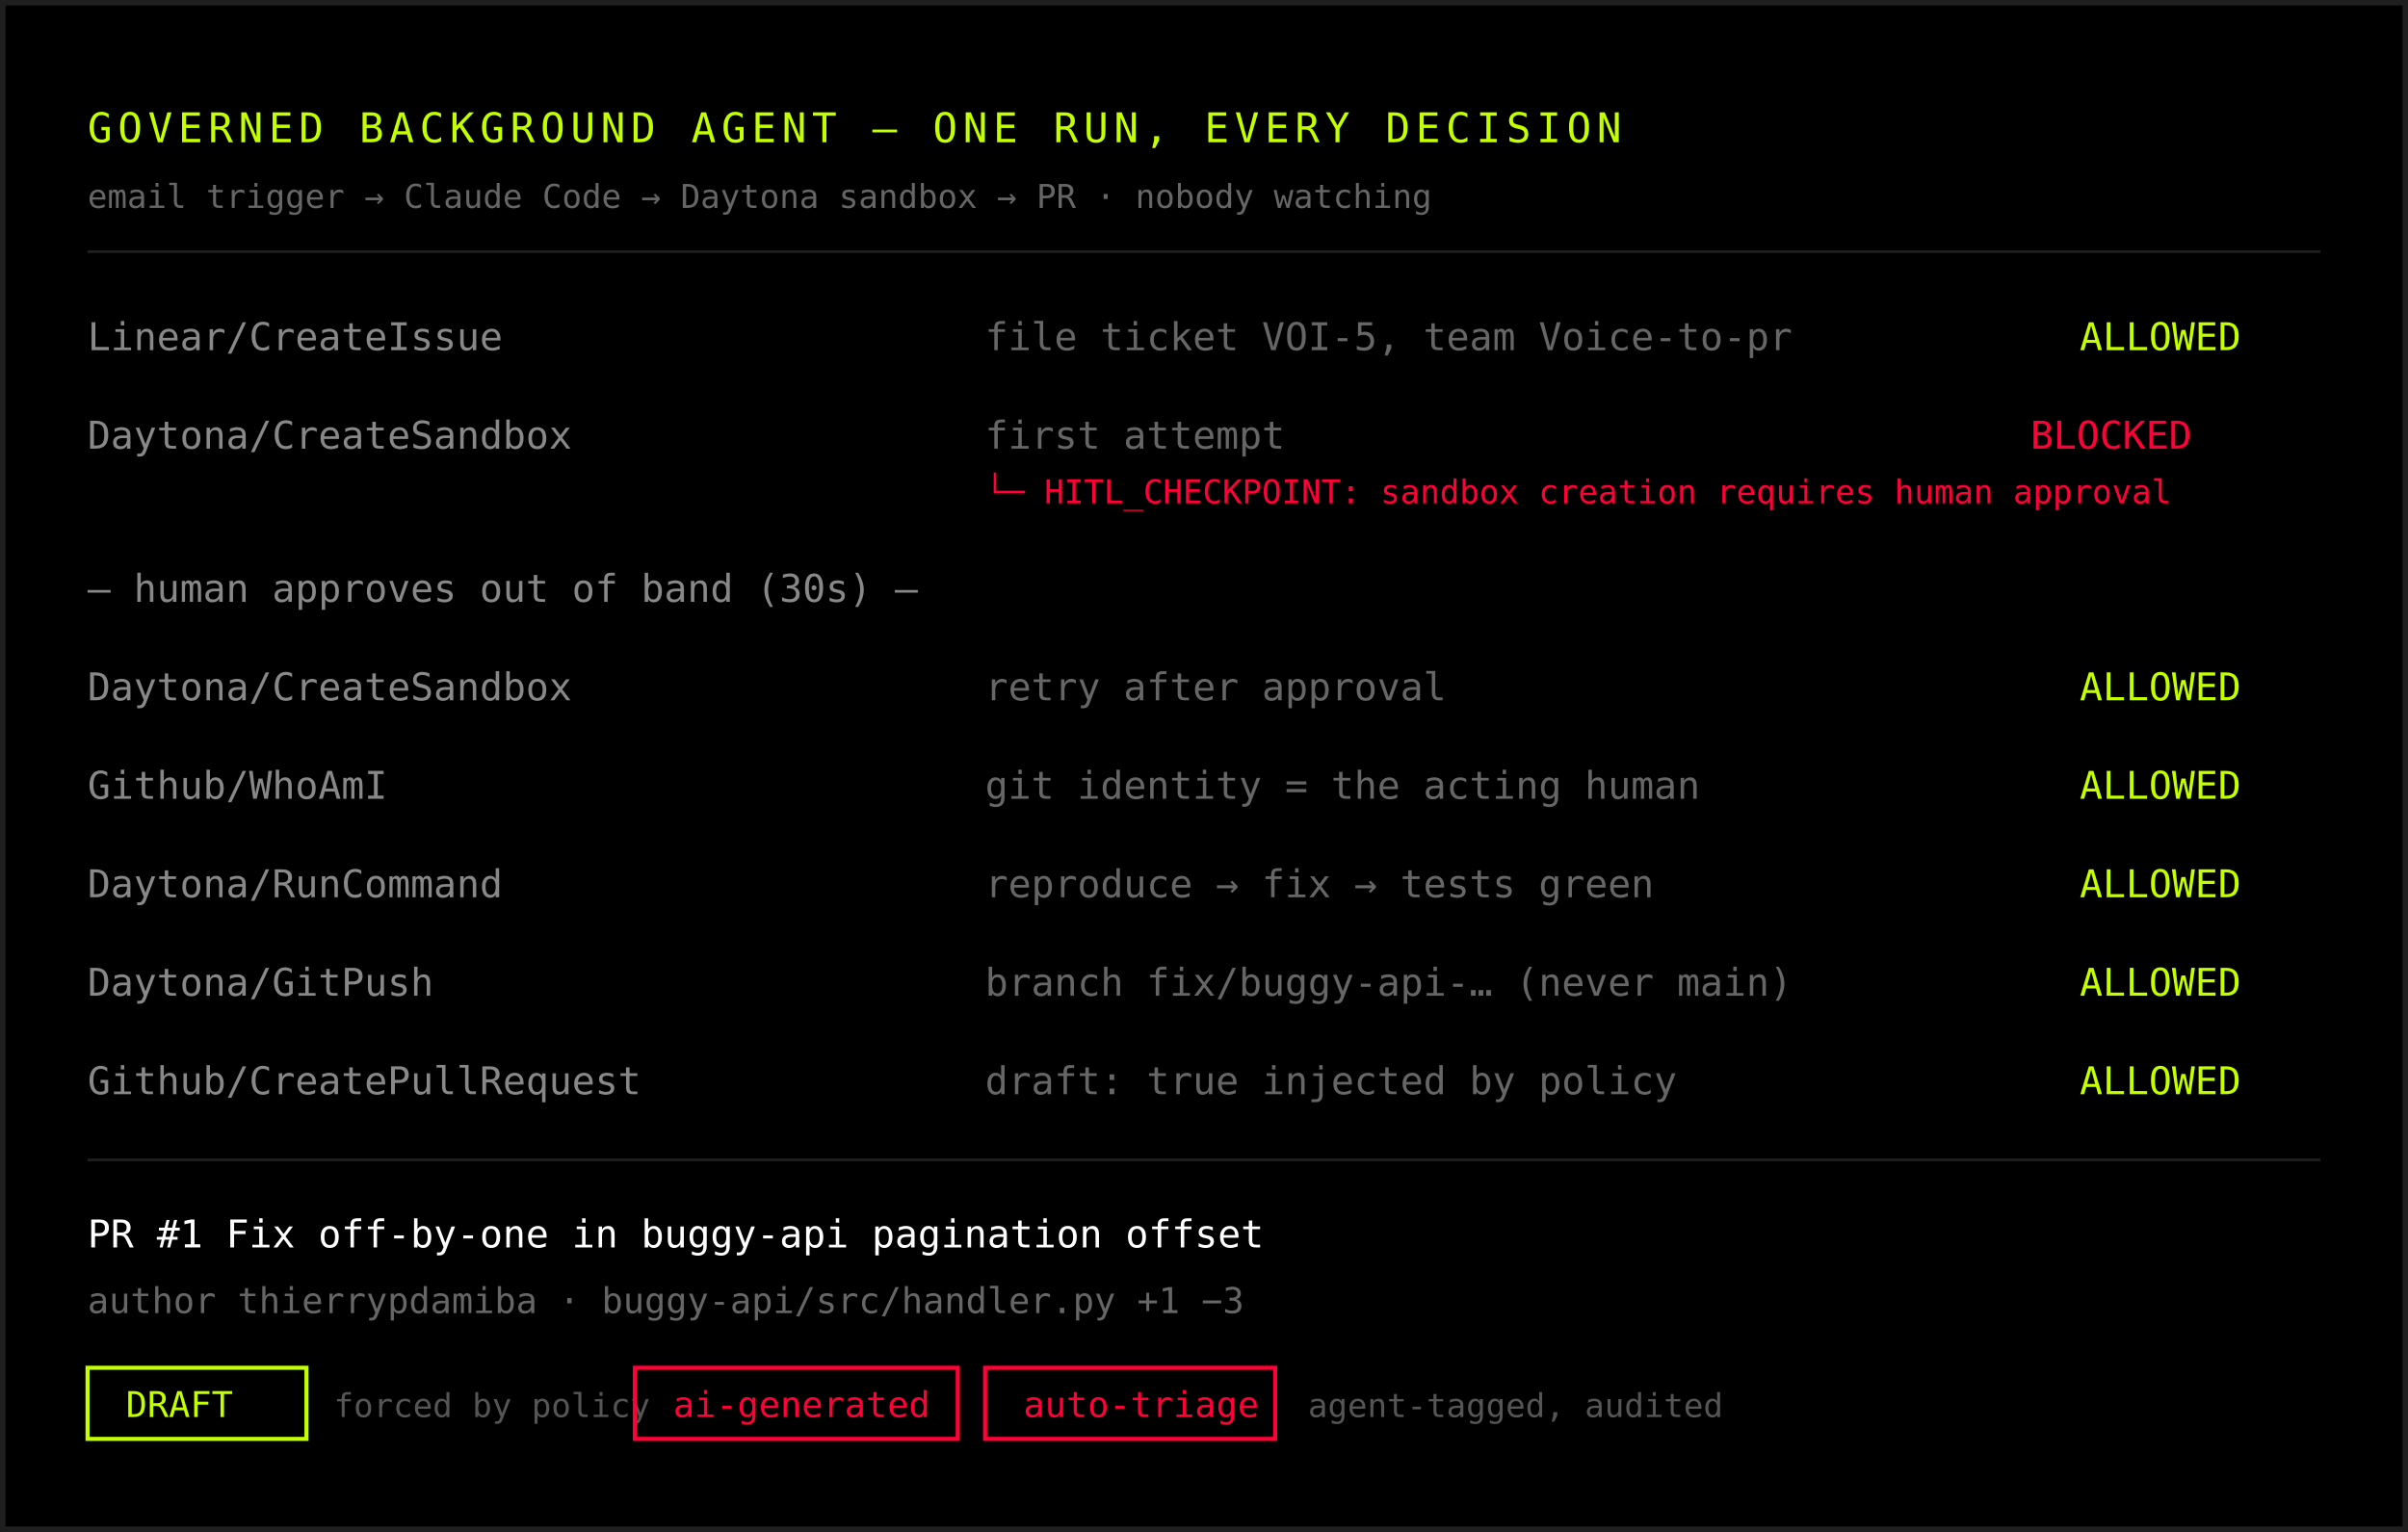
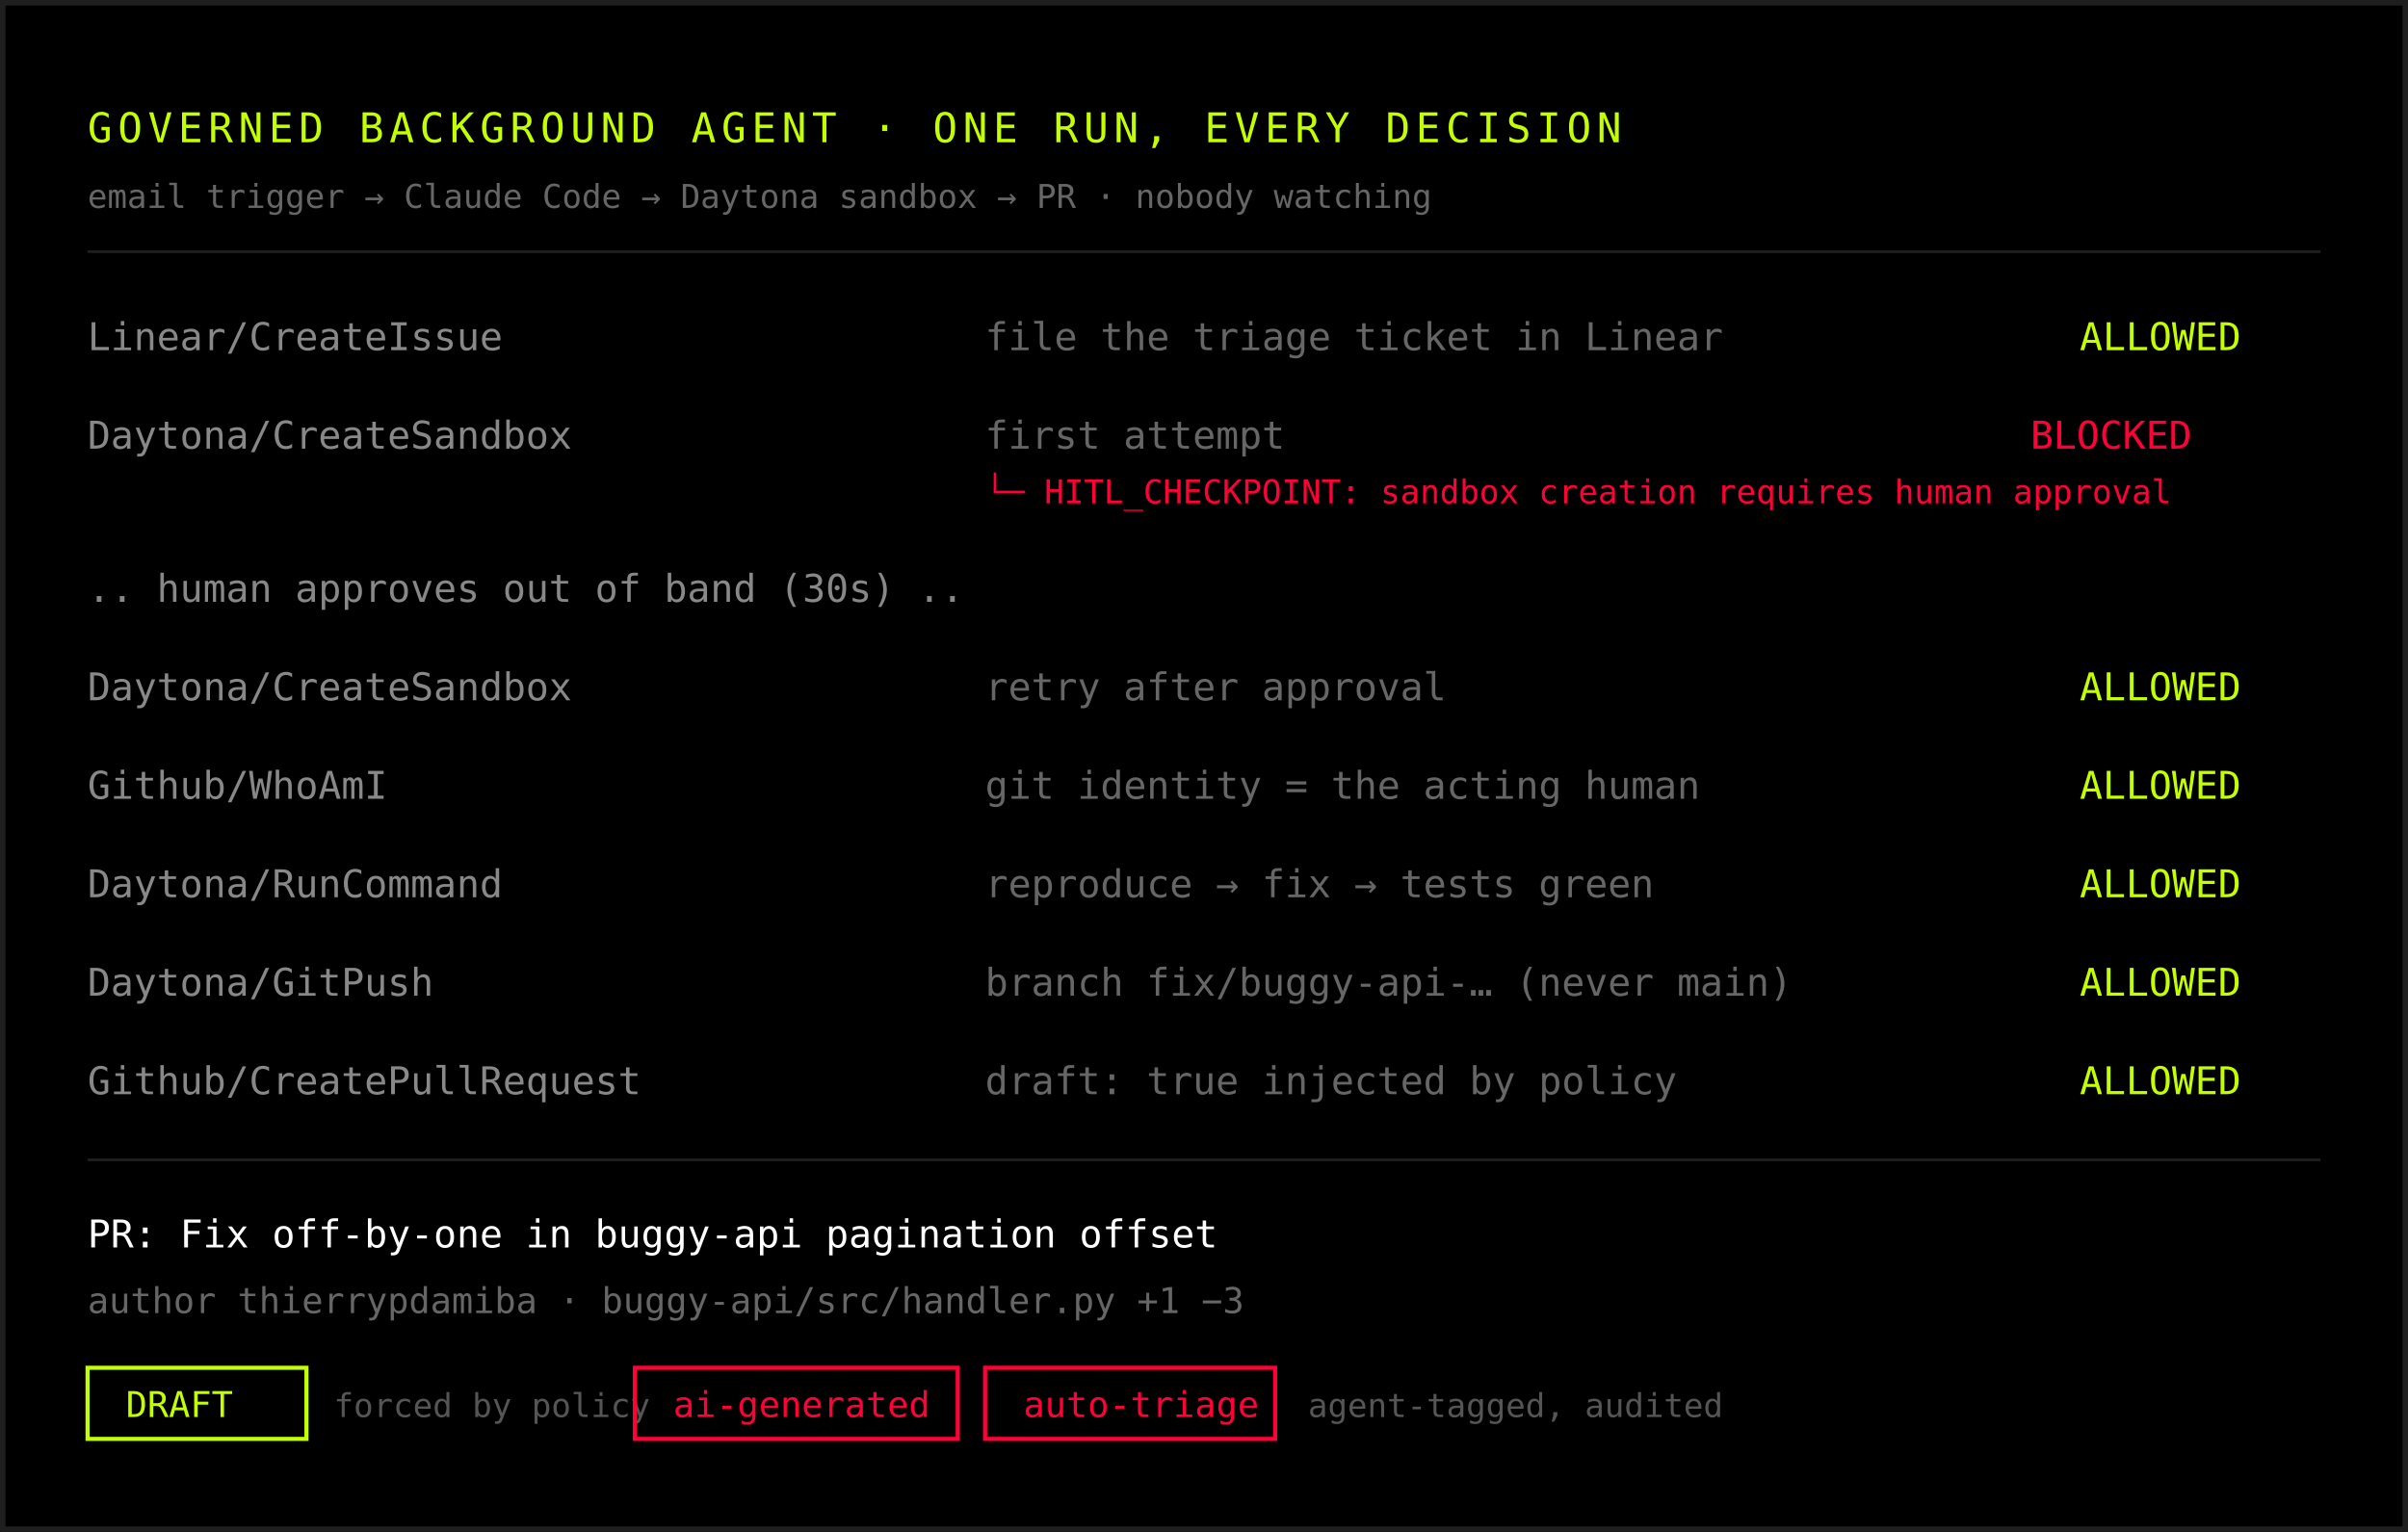
<svg xmlns="http://www.w3.org/2000/svg" width="880" height="560" viewBox="0 0 880 560" font-family="ui-monospace, 'SF Mono', Menlo, monospace">
  <rect width="880" height="560" fill="#000000" />
  <rect x="1" y="1" width="878" height="558" fill="none" stroke="#1f1f1f" stroke-width="2" />
-   <text x="32" y="52" fill="#c4ff00" font-size="15" letter-spacing="2">GOVERNED BACKGROUND AGENT — ONE RUN, EVERY DECISION</text>
+   <text x="32" y="52" fill="#c4ff00" font-size="15" letter-spacing="2">GOVERNED BACKGROUND AGENT · ONE RUN, EVERY DECISION</text>
  <text x="32" y="76" fill="#666" font-size="12">email trigger → Claude Code → Daytona sandbox → PR · nobody watching</text>
  <line x1="32" y1="92" x2="848" y2="92" stroke="#1f1f1f" stroke-width="1" />
  <g font-size="14">
    <text x="32" y="128" fill="#888">Linear/CreateIssue</text>
-     <text x="360" y="128" fill="#666">file ticket VOI-5, team Voice-to-pr</text>
+     <text x="360" y="128" fill="#666">file the triage ticket in Linear</text>
    <text x="760" y="128" fill="#c4ff00">ALLOWED</text>
    <text x="32" y="164" fill="#888">Daytona/CreateSandbox</text>
    <text x="360" y="164" fill="#666">first attempt</text>
    <text x="742" y="164" fill="#ff0037">BLOCKED</text>
    <text x="360" y="184" fill="#ff0037" font-size="12">└─ HITL_CHECKPOINT: sandbox creation requires human approval</text>
-     <text x="32" y="220" fill="#888">— human approves out of band (30s) —</text>
+     <text x="32" y="220" fill="#888">.. human approves out of band (30s) ..</text>
    <text x="32" y="256" fill="#888">Daytona/CreateSandbox</text>
    <text x="360" y="256" fill="#666">retry after approval</text>
    <text x="760" y="256" fill="#c4ff00">ALLOWED</text>
    <text x="32" y="292" fill="#888">Github/WhoAmI</text>
    <text x="360" y="292" fill="#666">git identity = the acting human</text>
    <text x="760" y="292" fill="#c4ff00">ALLOWED</text>
    <text x="32" y="328" fill="#888">Daytona/RunCommand</text>
    <text x="360" y="328" fill="#666">reproduce → fix → tests green</text>
    <text x="760" y="328" fill="#c4ff00">ALLOWED</text>
    <text x="32" y="364" fill="#888">Daytona/GitPush</text>
    <text x="360" y="364" fill="#666">branch fix/buggy-api-… (never main)</text>
    <text x="760" y="364" fill="#c4ff00">ALLOWED</text>
    <text x="32" y="400" fill="#888">Github/CreatePullRequest</text>
    <text x="360" y="400" fill="#666">draft: true injected by policy</text>
    <text x="760" y="400" fill="#c4ff00">ALLOWED</text>
  </g>
  <line x1="32" y1="424" x2="848" y2="424" stroke="#1f1f1f" stroke-width="1" />
-   <text x="32" y="456" fill="#fff" font-size="14">PR #1  Fix off-by-one in buggy-api pagination offset</text>
+   <text x="32" y="456" fill="#fff" font-size="14">PR: Fix off-by-one in buggy-api pagination offset</text>
  <text x="32" y="480" fill="#666" font-size="13">author  thierrypdamiba   ·   buggy-api/src/handler.py   +1 −3</text>
  <rect x="32" y="500" width="80" height="26" fill="none" stroke="#c4ff00" stroke-width="1.5" />
  <text x="46" y="518" fill="#c4ff00" font-size="13">DRAFT</text>
  <text x="122" y="518" fill="#555" font-size="12">forced by policy</text>
  <rect x="232" y="500" width="118" height="26" fill="none" stroke="#ff0037" stroke-width="1.5" />
  <text x="246" y="518" fill="#ff0037" font-size="13">ai-generated</text>
  <rect x="360" y="500" width="106" height="26" fill="none" stroke="#ff0037" stroke-width="1.5" />
  <text x="374" y="518" fill="#ff0037" font-size="13">auto-triage</text>
  <text x="478" y="518" fill="#555" font-size="12">agent-tagged, audited</text>
</svg>
